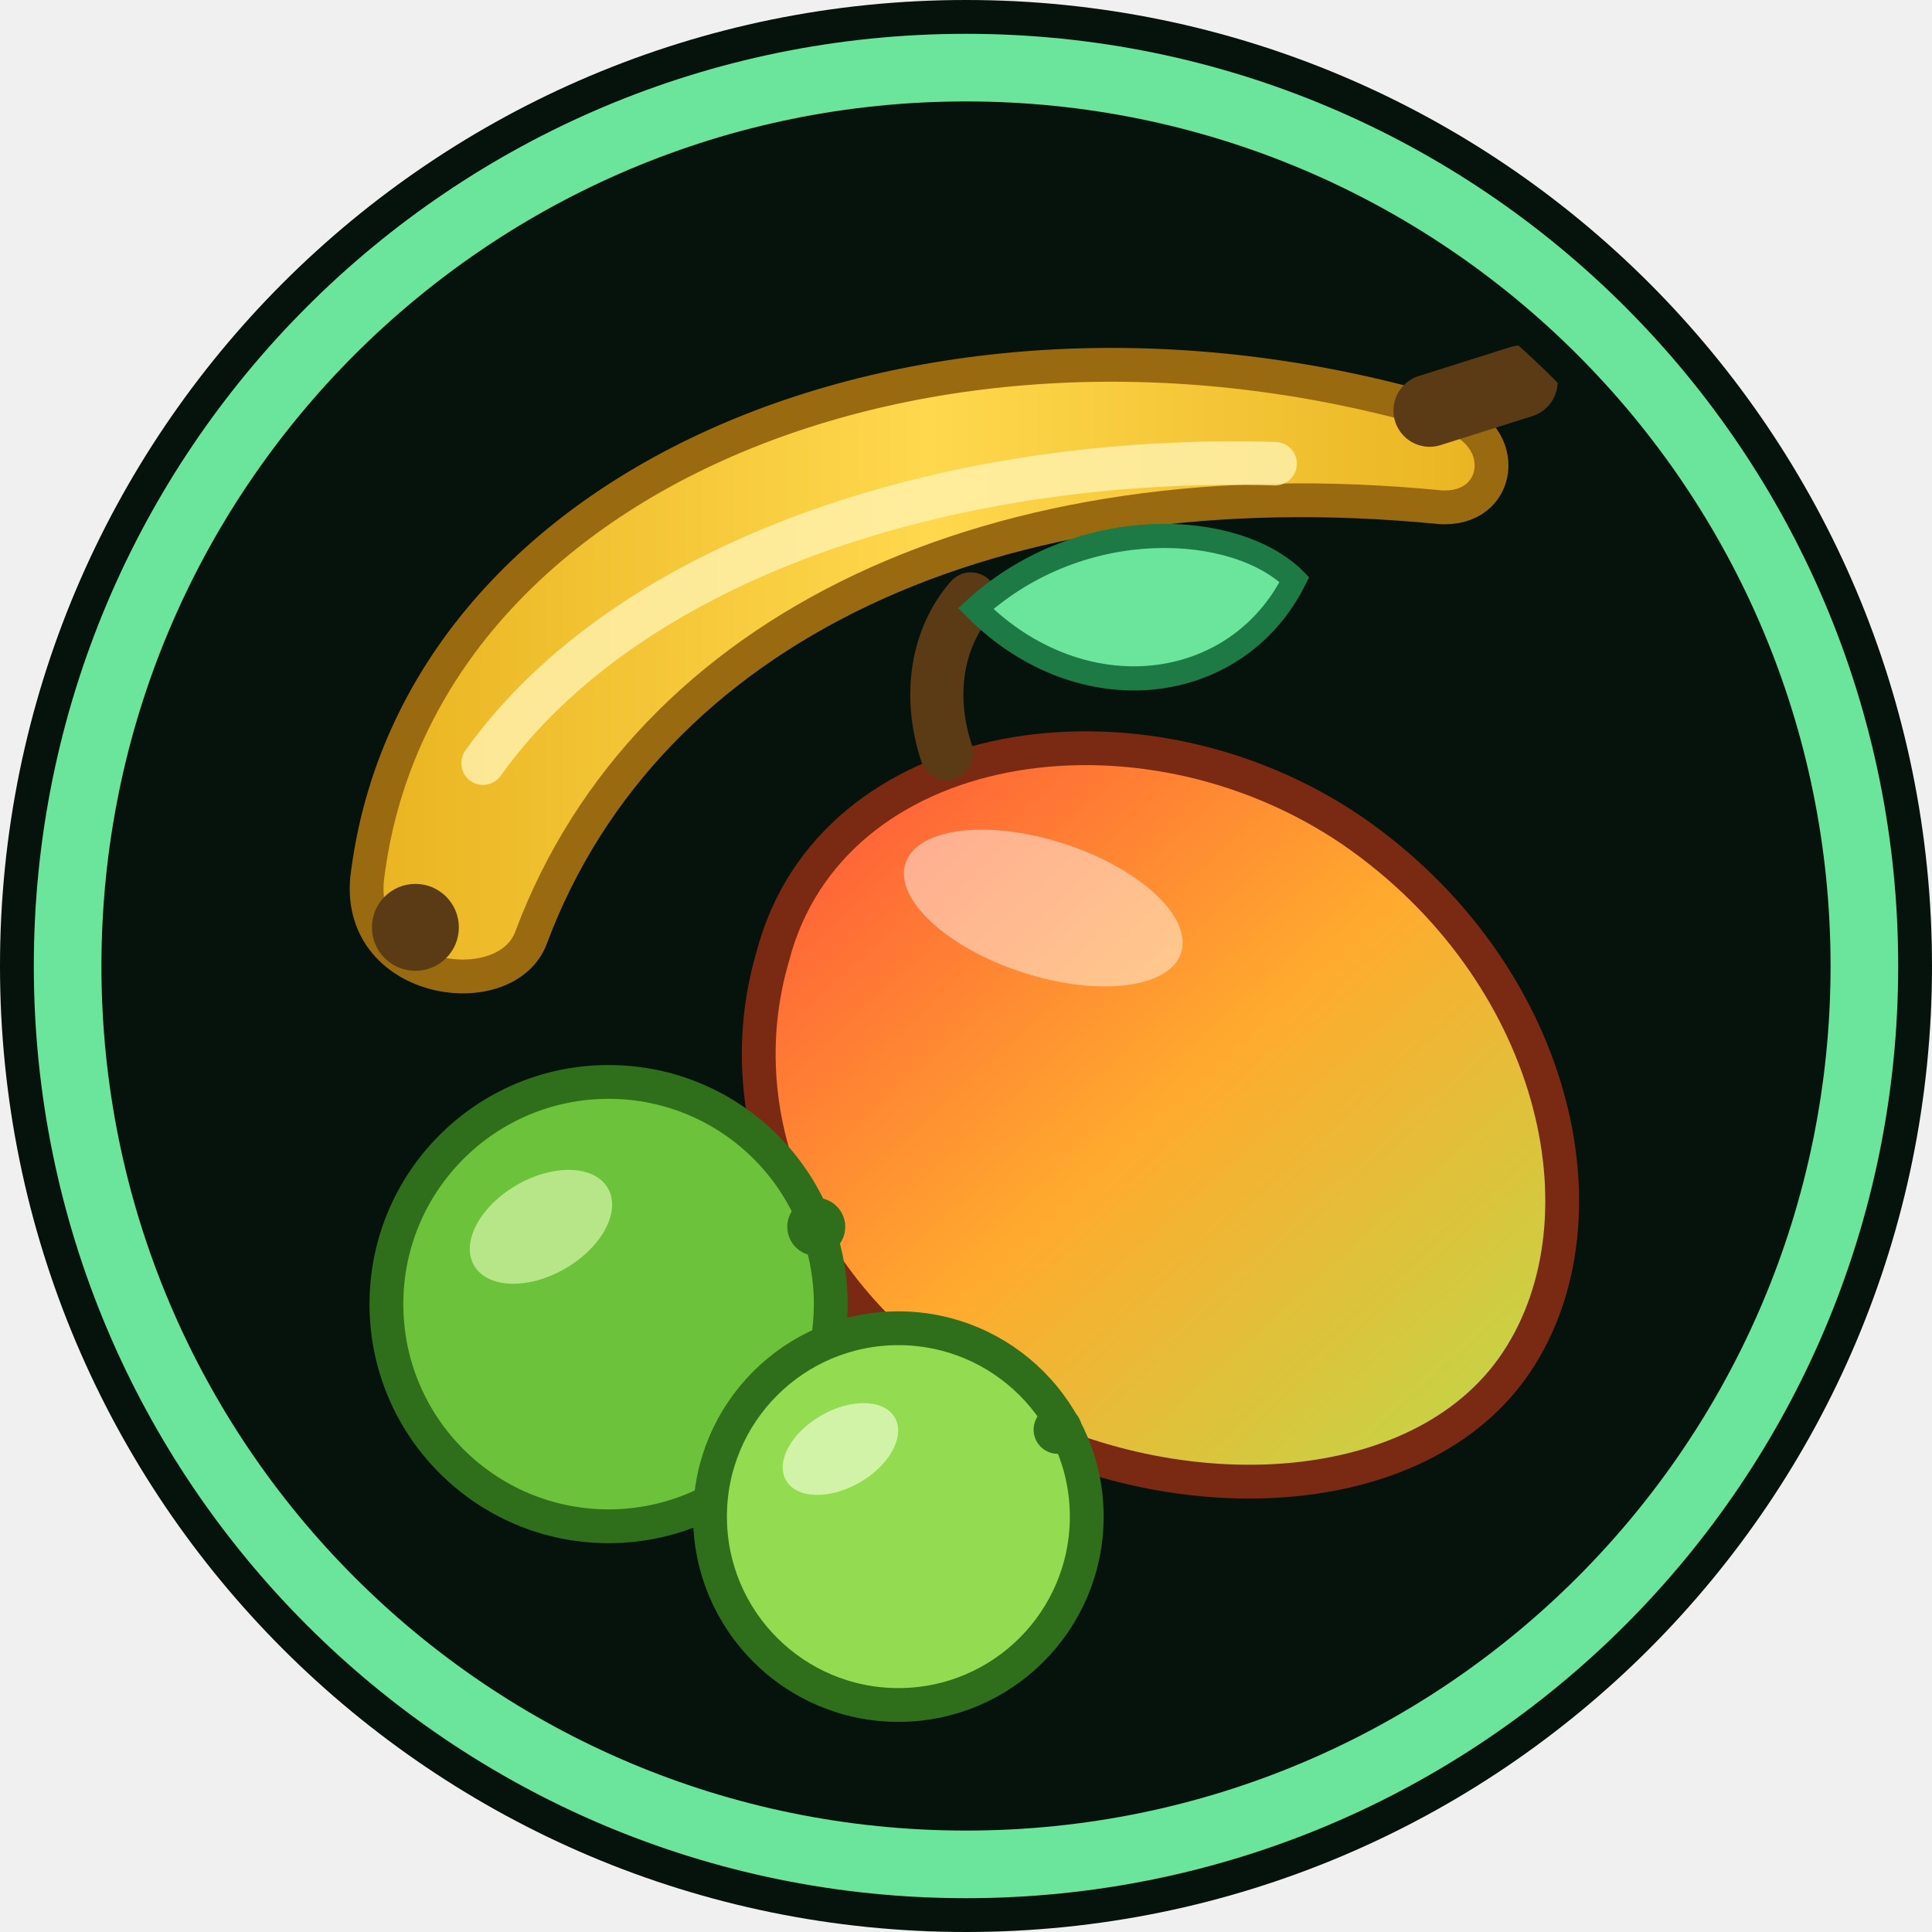
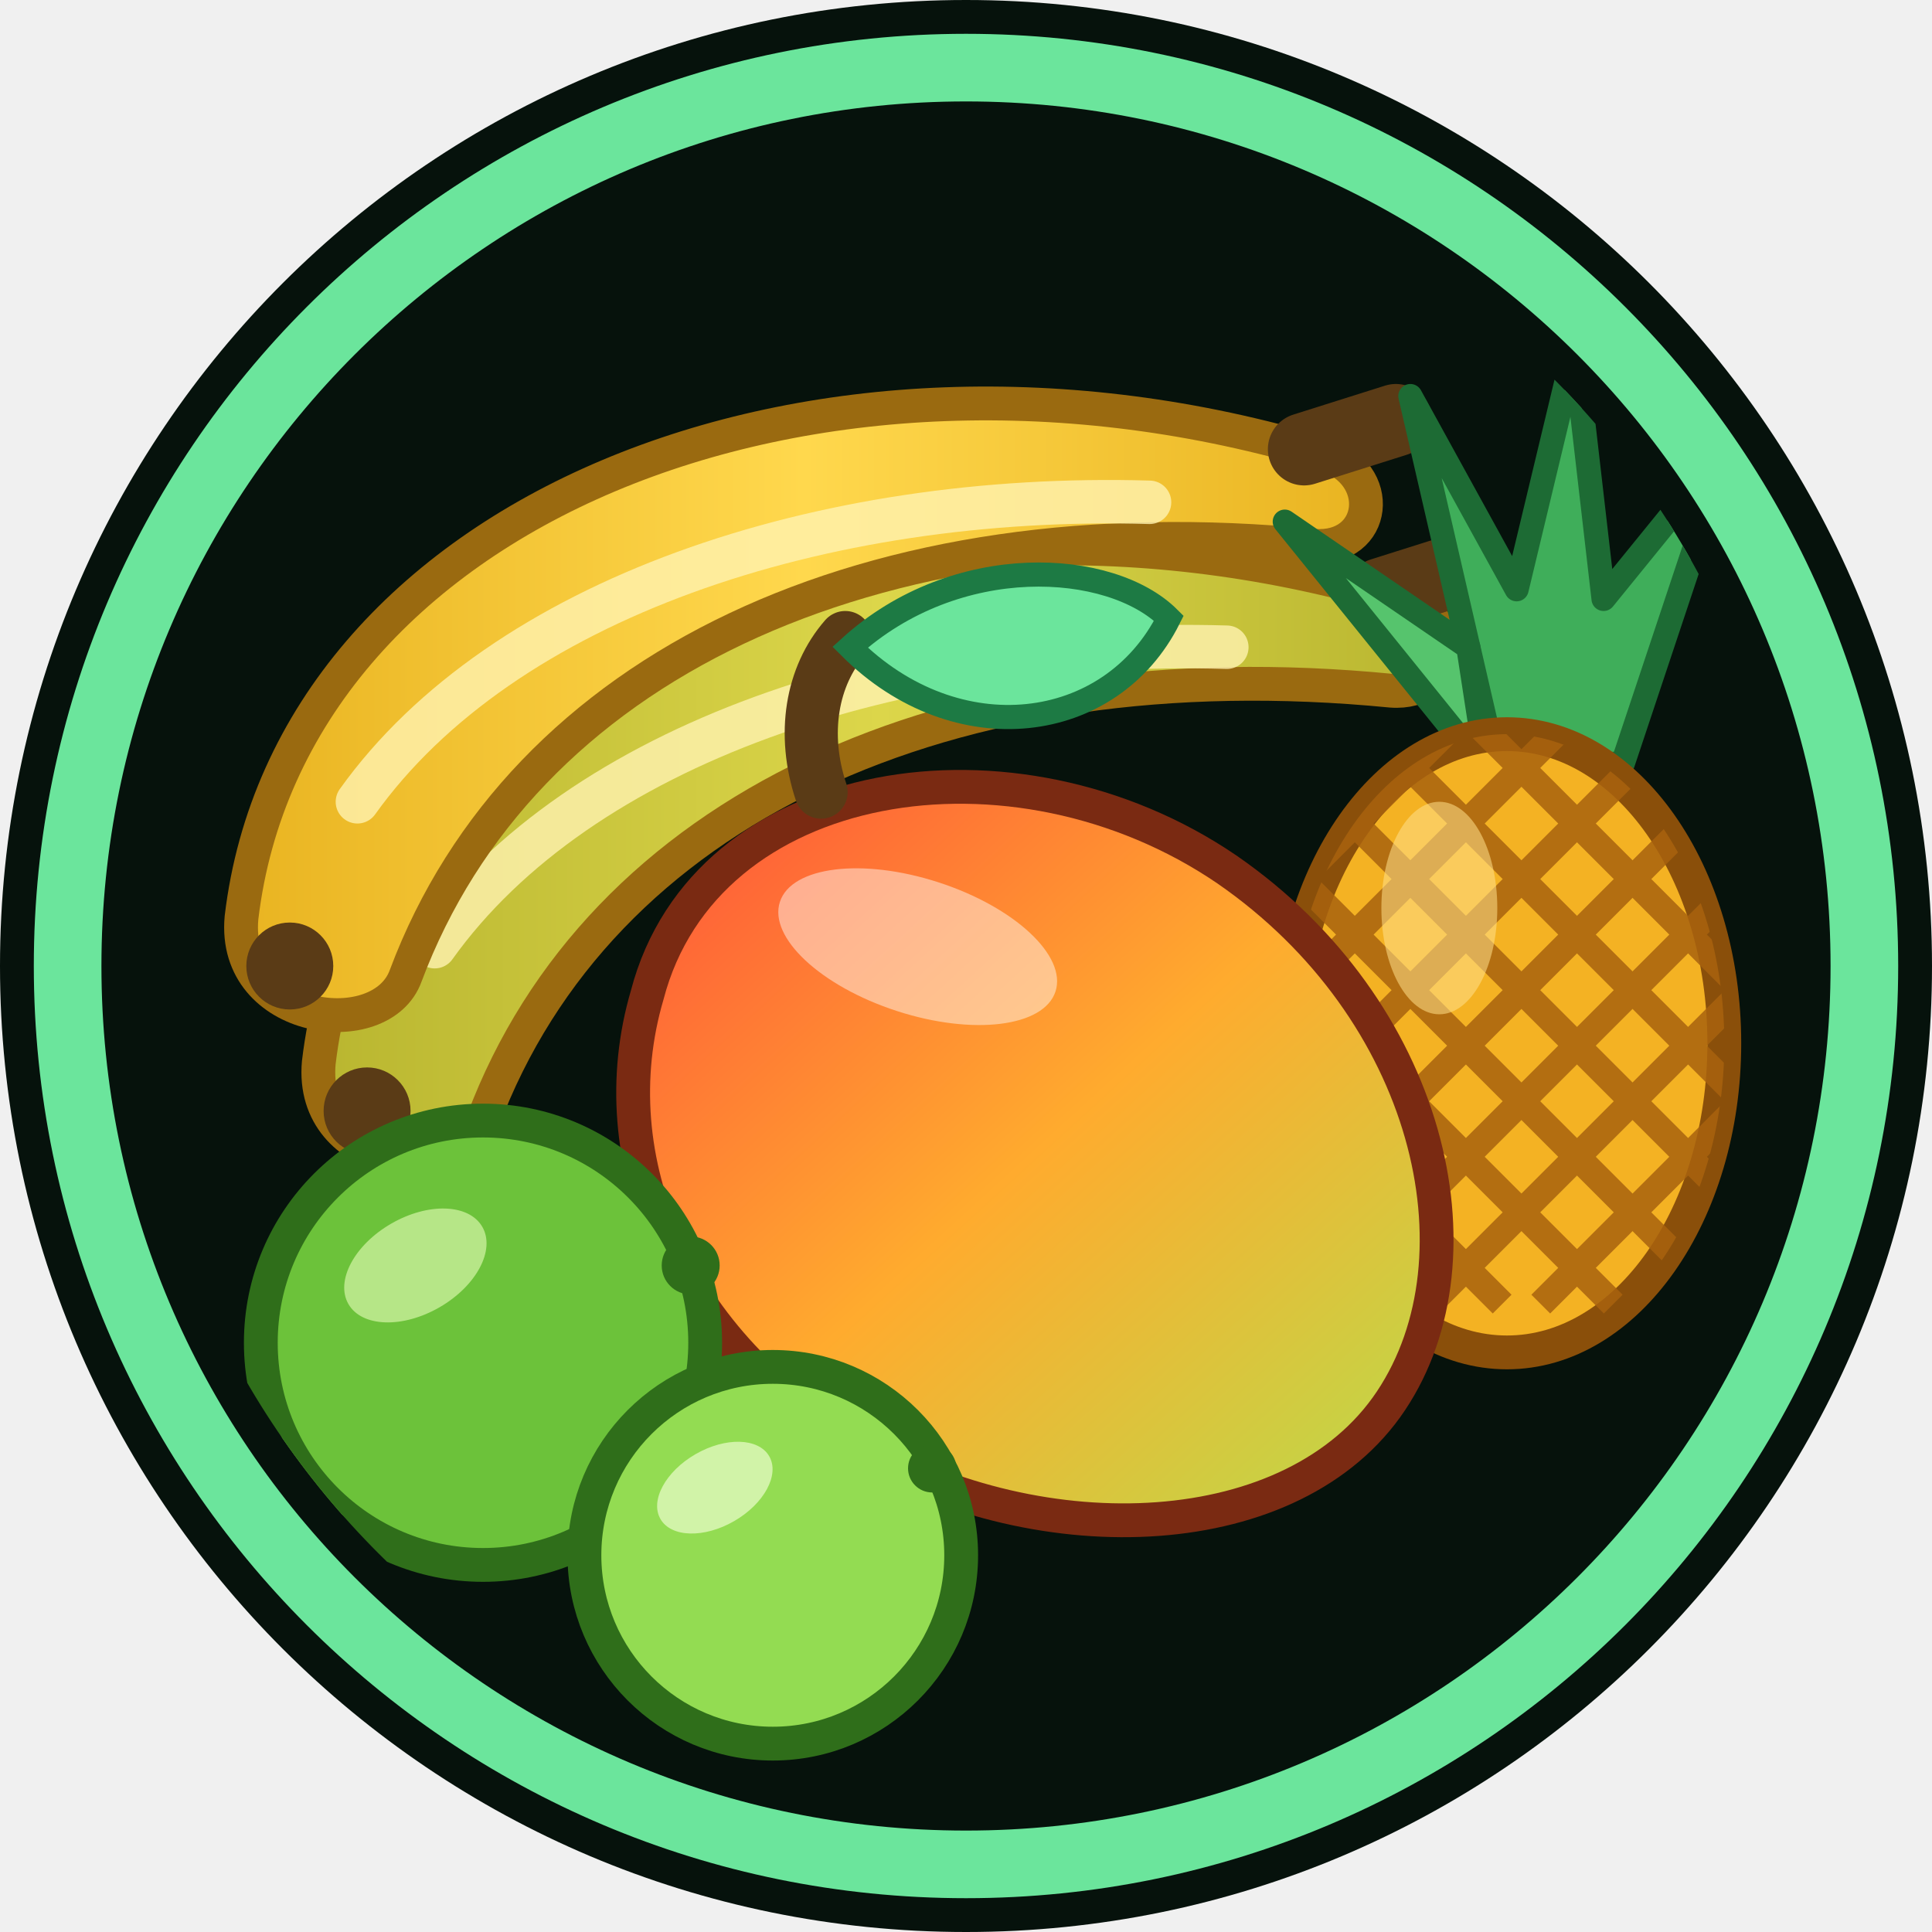
<svg xmlns="http://www.w3.org/2000/svg" viewBox="0 0 40 40">
  <circle cx="20" cy="20" r="20" fill="#06120c" />
  <defs>
    <linearGradient id="atm-mango" x1="0" y1="0" x2="1" y2="1">
      <stop offset="0" stop-color="#ff4f3a" />
      <stop offset=".5" stop-color="#ffab2e" />
      <stop offset="1" stop-color="#b9dc4a" />
    </linearGradient>
    <linearGradient id="atm-plant" x1="0" y1="0" x2="1" y2="0">
      <stop offset="0" stop-color="#e9b421" />
      <stop offset=".5" stop-color="#ffd84d" />
      <stop offset="1" stop-color="#e9b421" />
    </linearGradient>
+     <linearGradient id="atm-plant2" x1="0" y1="0" x2="1" y2="0">
+       <stop offset="0" stop-color="#b9b630" />
+       <stop offset=".5" stop-color="#dcd64a" />
+       <stop offset="1" stop-color="#b9b630" />
+     </linearGradient>
+     <clipPath id="atm-pine">
+       <ellipse cx="31.2" cy="21.6" rx="4.5" ry="6.4" />
+     </clipPath>
    <clipPath id="atm-in">
      <circle cx="20" cy="20" r="17.2" />
    </clipPath>
  </defs>
  <g clip-path="url(#atm-in)">
-     <path d="M7.6 18.2C8.6 9.8 19.4 5.4 30 8.6c1.3.4 1.1 2-.2 1.9C20.6 9.6 13.4 13 11 19.4c-.5 1.4-3.6 1-3.4-1.2Z" fill="url(#atm-plant)" stroke="#9a6a10" stroke-width=".7" />
-     <path d="M10 15.8C13 11.6 19.6 9.4 26.4 9.6" stroke="#fff3b0" stroke-width=".9" stroke-linecap="round" fill="none" opacity=".8" />
-     <path d="M29.6 8.5l1.9-.6" stroke="#5a3b16" stroke-width="1.5" stroke-linecap="round" />
-     <circle cx="8.6" cy="19.2" r=".9" fill="#5a3b16" />
-     <path d="M16 19.8C17.2 15.2 23.6 14.2 28 17.2c4.2 2.9 5.4 8 3.4 11-2 3-7.2 3.2-11 1-3.8-2.2-5.4-6-4.4-9.4Z" fill="url(#atm-mango)" stroke="#7a2a12" stroke-width=".7" />
-     <ellipse cx="21.6" cy="18.8" rx="3" ry="1.4" fill="#fff" opacity=".45" transform="rotate(18 21.6 18.8)" />
-     <path d="M19.6 15.6c-.4-1.2-.2-2.4.5-3.2" stroke="#5a3b16" stroke-width="1.1" stroke-linecap="round" fill="none" />
-     <path d="M20.2 12.6c2.2-2 5.4-1.8 6.6-.6-1.2 2.4-4.4 2.8-6.6.6Z" fill="#6be59c" stroke="#1d7a44" stroke-width=".5" />
-     <circle cx="12.6" cy="27" r="4.6" fill="#6cc23a" stroke="#2f6e1a" stroke-width=".7" />
-     <ellipse cx="11.2" cy="25.4" rx="1.6" ry="1" fill="#d6f5a8" opacity=".7" transform="rotate(-30 11.2 25.4)" />
-     <circle cx="16.9" cy="25.4" r=".6" fill="#2f6e1a" />
-     <circle cx="18.6" cy="31.4" r="3.9" fill="#93dc52" stroke="#2f6e1a" stroke-width=".7" />
-     <ellipse cx="17.4" cy="30" rx="1.3" ry=".8" fill="#e6fbc4" opacity=".75" transform="rotate(-30 17.4 30)" />
-     <circle cx="21.9" cy="29.6" r=".5" fill="#2f6e1a" />
+     <g transform="translate(-2.6 .8)">
+       <g transform="translate(1.6 3)">
+         <path d="M7.6 18.2C8.6 9.8 19.4 5.4 30 8.6c1.3.4 1.1 2-.2 1.9C20.6 9.6 13.4 13 11 19.4c-.5 1.4-3.6 1-3.4-1.2Z" fill="url(#atm-plant2)" stroke="#9a6a10" stroke-width=".7" />
+         <path d="M10 15.8C13 11.6 19.6 9.4 26.4 9.6" stroke="#fff3b0" stroke-width=".9" stroke-linecap="round" fill="none" opacity=".8" />
+         <path d="M29.6 8.5l1.9-.6" stroke="#5a3b16" stroke-width="1.5" stroke-linecap="round" />
+         <circle cx="8.6" cy="19.2" r=".9" fill="#5a3b16" />
+       </g>
+       <path d="M7.6 18.2C8.6 9.8 19.4 5.4 30 8.6c1.3.4 1.1 2-.2 1.9C20.6 9.6 13.4 13 11 19.4c-.5 1.4-3.6 1-3.4-1.2Z" fill="url(#atm-plant)" stroke="#9a6a10" stroke-width=".7" />
+       <path d="M10 15.8C13 11.6 19.6 9.4 26.4 9.6" stroke="#fff3b0" stroke-width=".9" stroke-linecap="round" fill="none" opacity=".8" />
+       <path d="M29.6 8.5l1.9-.6" stroke="#5a3b16" stroke-width="1.5" stroke-linecap="round" />
+       <circle cx="8.6" cy="19.2" r=".9" fill="#5a3b16" />
+     </g>
+     <path d="M31 16 29.2 8.2 31.4 12.2 32.6 7.2 33.2 12.4 35.8 9.2 33.6 15.8Z" fill="#3fae5a" stroke="#1d6b34" stroke-width=".5" stroke-linejoin="round" />
+     <path d="M30.8 16 26.6 10.8 30.4 13.4Z" fill="#56c46d" stroke="#1d6b34" stroke-width=".5" stroke-linejoin="round" />
+     <ellipse cx="31.2" cy="21.6" rx="4.5" ry="6.4" fill="#f4b223" stroke="#8a4f0a" stroke-width=".7" />
+     <g clip-path="url(#atm-pine)" stroke="#a8620e" stroke-width=".55" opacity=".85">
+       <path d="M11.2 14 l13 13" />
+       <path d="M24.2 14 l-13 13" />
+       <path d="M13.5 14 l13 13" />
+       <path d="M26.5 14 l-13 13" />
+       <path d="M15.8 14 l13 13" />
+       <path d="M28.8 14 l-13 13" />
+       <path d="M18.1 14 l13 13" />
+       <path d="M31.1 14 l-13 13" />
+       <path d="M20.4 14 l13 13" />
+       <path d="M33.4 14 l-13 13" />
+       <path d="M22.7 14 l13 13" />
+       <path d="M35.7 14 l-13 13" />
+       <path d="M25.0 14 l13 13" />
+       <path d="M38.0 14 l-13 13" />
+       <path d="M27.3 14 l13 13" />
+       <path d="M40.3 14 l-13 13" />
+       <path d="M29.6 14 l13 13" />
+       <path d="M42.6 14 l-13 13" />
+       <path d="M31.9 14 l13 13" />
+       <path d="M44.9 14 l-13 13" />
+       <path d="M34.2 14 l13 13" />
+       <path d="M47.2 14 l-13 13" />
+       <path d="M36.5 14 l13 13" />
+       <path d="M49.5 14 l-13 13" />
+       <path d="M38.8 14 l13 13" />
+       <path d="M51.8 14 l-13 13" />
+     </g>
+     <ellipse cx="29.8" cy="18.8" rx="1.2" ry="2.2" fill="#ffe08a" opacity=".55" />
+     <g transform="translate(-2.6 .8)">
+       <path d="M16 19.8C17.2 15.2 23.6 14.2 28 17.2c4.2 2.9 5.4 8 3.4 11-2 3-7.2 3.2-11 1-3.8-2.2-5.4-6-4.4-9.4Z" fill="url(#atm-mango)" stroke="#7a2a12" stroke-width=".7" />
+       <ellipse cx="21.6" cy="18.8" rx="3" ry="1.4" fill="#fff" opacity=".45" transform="rotate(18 21.6 18.8)" />
+       <path d="M19.6 15.6c-.4-1.2-.2-2.4.5-3.2" stroke="#5a3b16" stroke-width="1.1" stroke-linecap="round" fill="none" />
+       <path d="M20.2 12.6c2.2-2 5.4-1.8 6.6-.6-1.2 2.4-4.4 2.8-6.6.6Z" fill="#6be59c" stroke="#1d7a44" stroke-width=".5" />
+       <circle cx="12.6" cy="27" r="4.6" fill="#6cc23a" stroke="#2f6e1a" stroke-width=".7" />
+       <ellipse cx="11.2" cy="25.4" rx="1.6" ry="1" fill="#d6f5a8" opacity=".7" transform="rotate(-30 11.2 25.4)" />
+       <circle cx="16.9" cy="25.4" r=".6" fill="#2f6e1a" />
+       <circle cx="18.6" cy="31.4" r="3.9" fill="#93dc52" stroke="#2f6e1a" stroke-width=".7" />
+       <ellipse cx="17.4" cy="30" rx="1.3" ry=".8" fill="#e6fbc4" opacity=".75" transform="rotate(-30 17.4 30)" />
+       <circle cx="21.9" cy="29.6" r=".5" fill="#2f6e1a" />
+     </g>
  </g>
  <circle cx="20" cy="20" r="18.6" fill="none" stroke="#6be59c" stroke-width="1.4" />
</svg>
